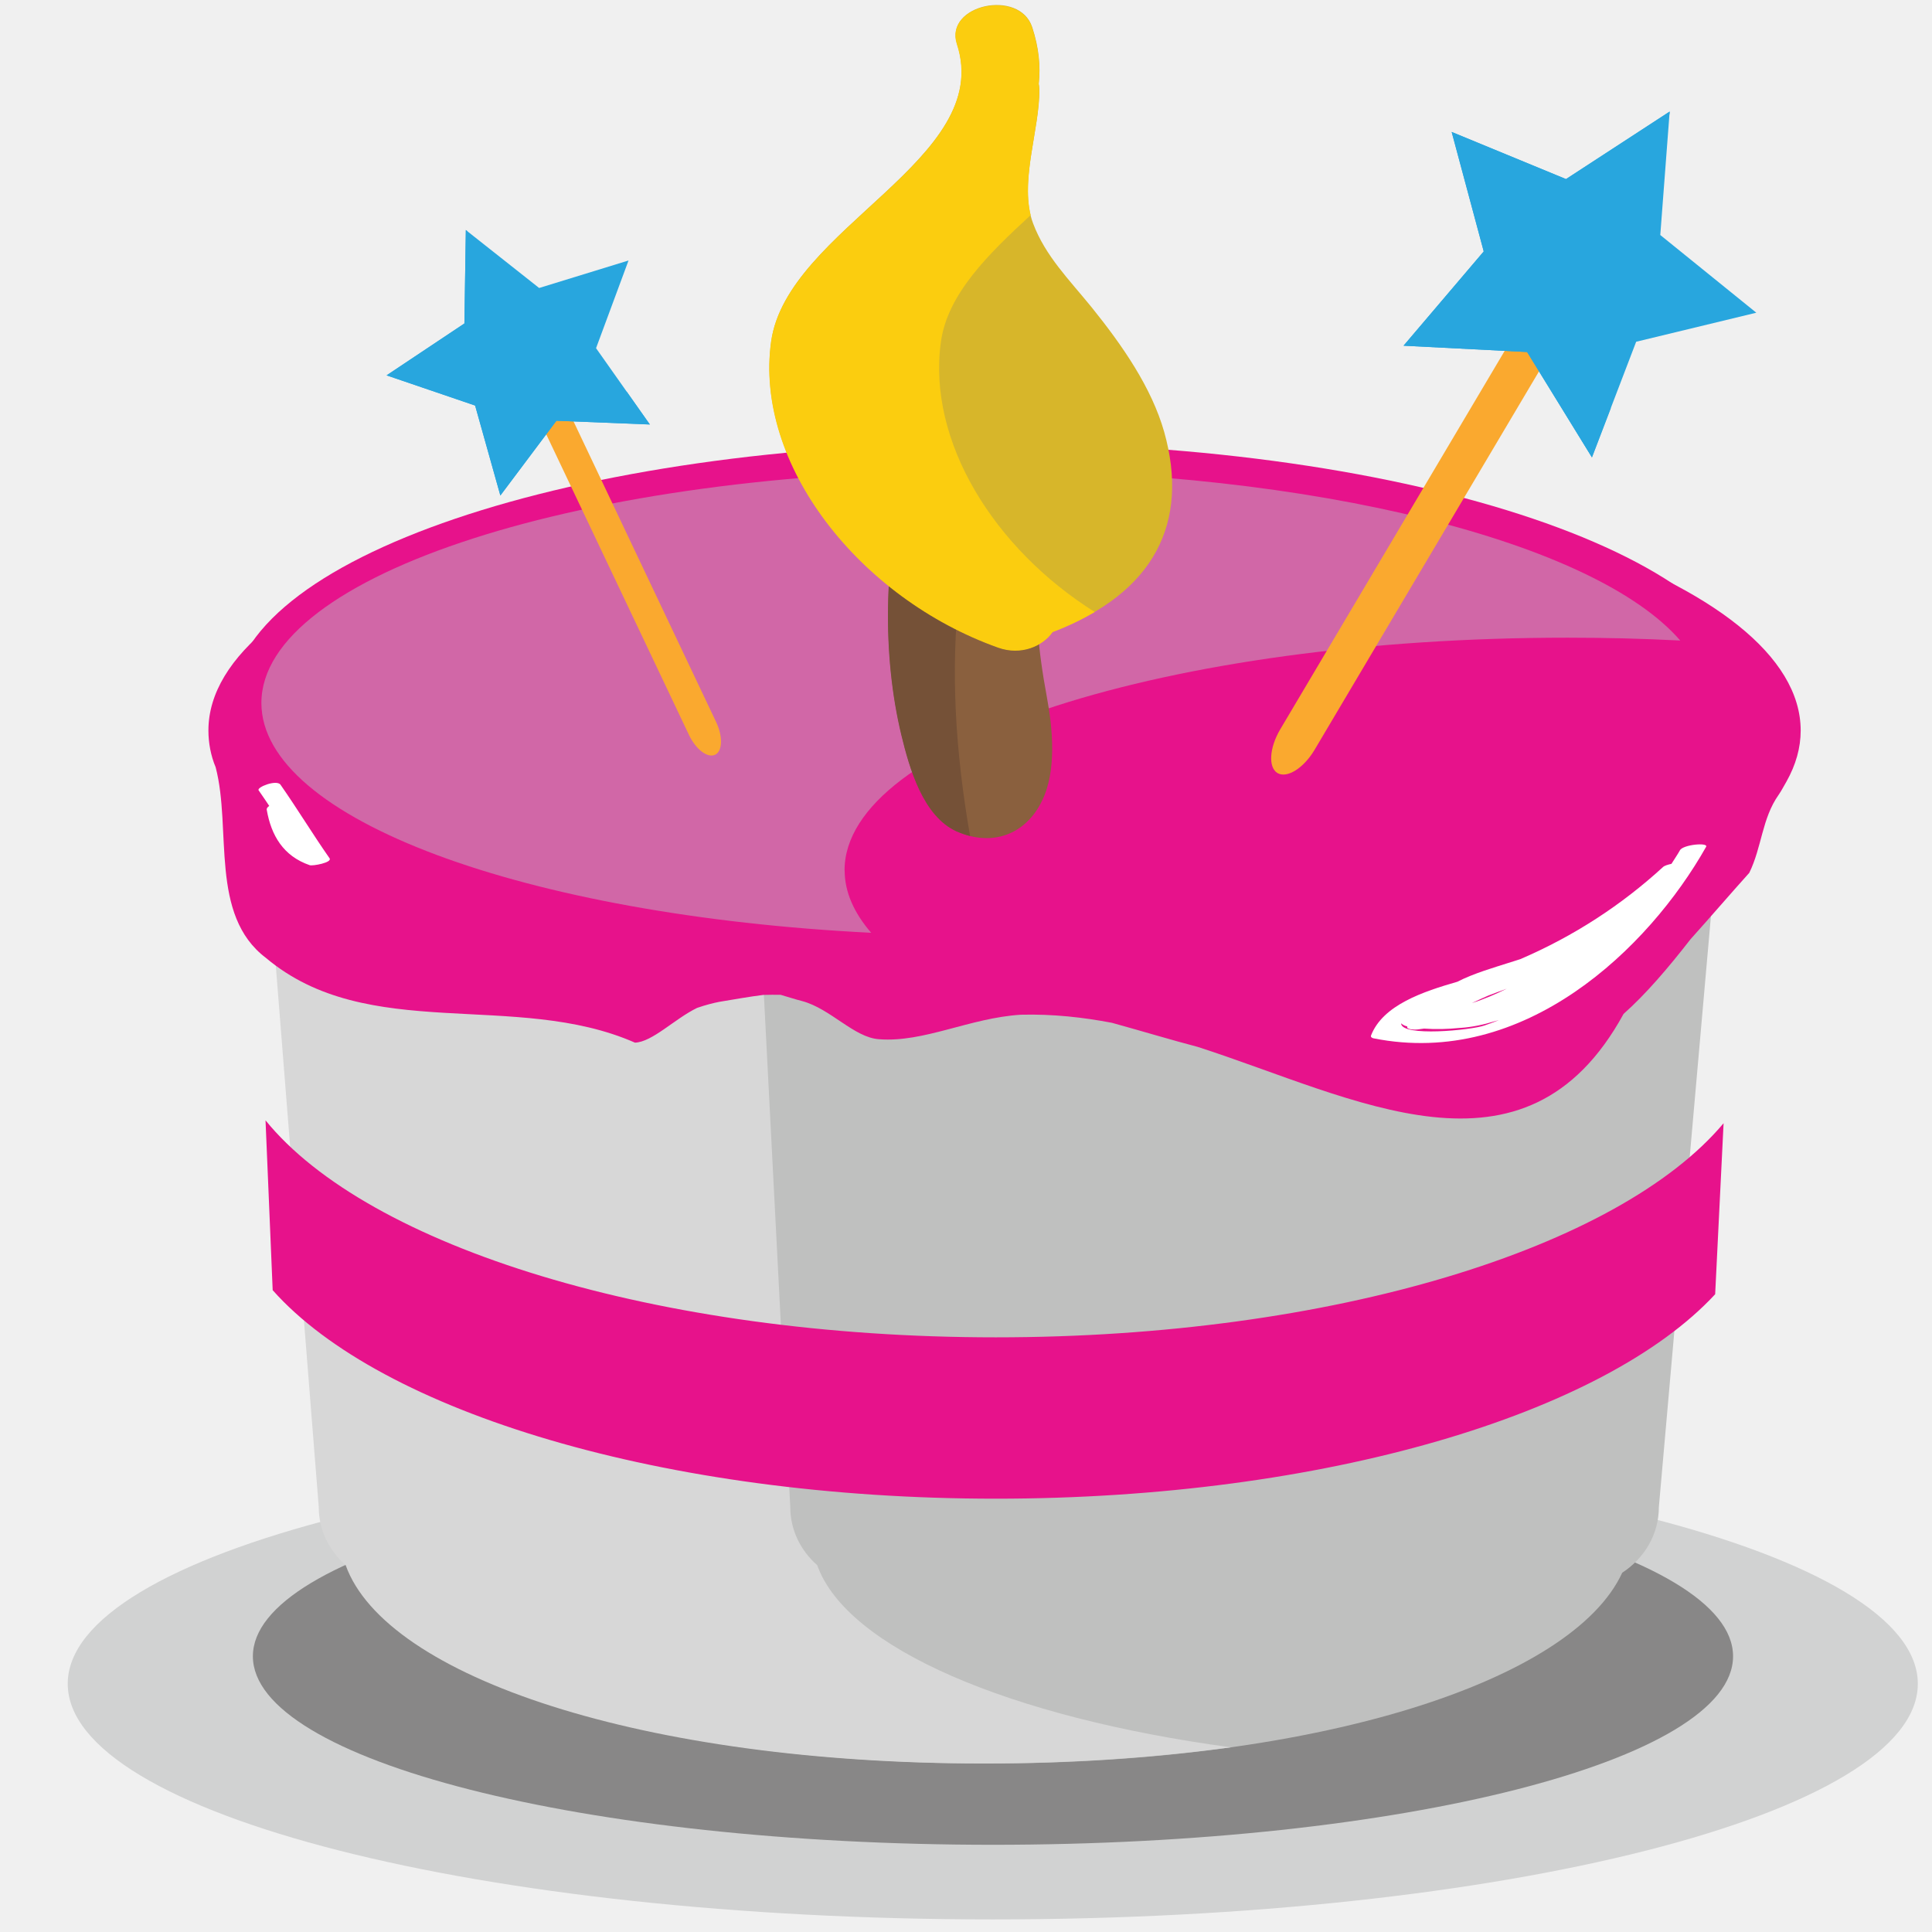
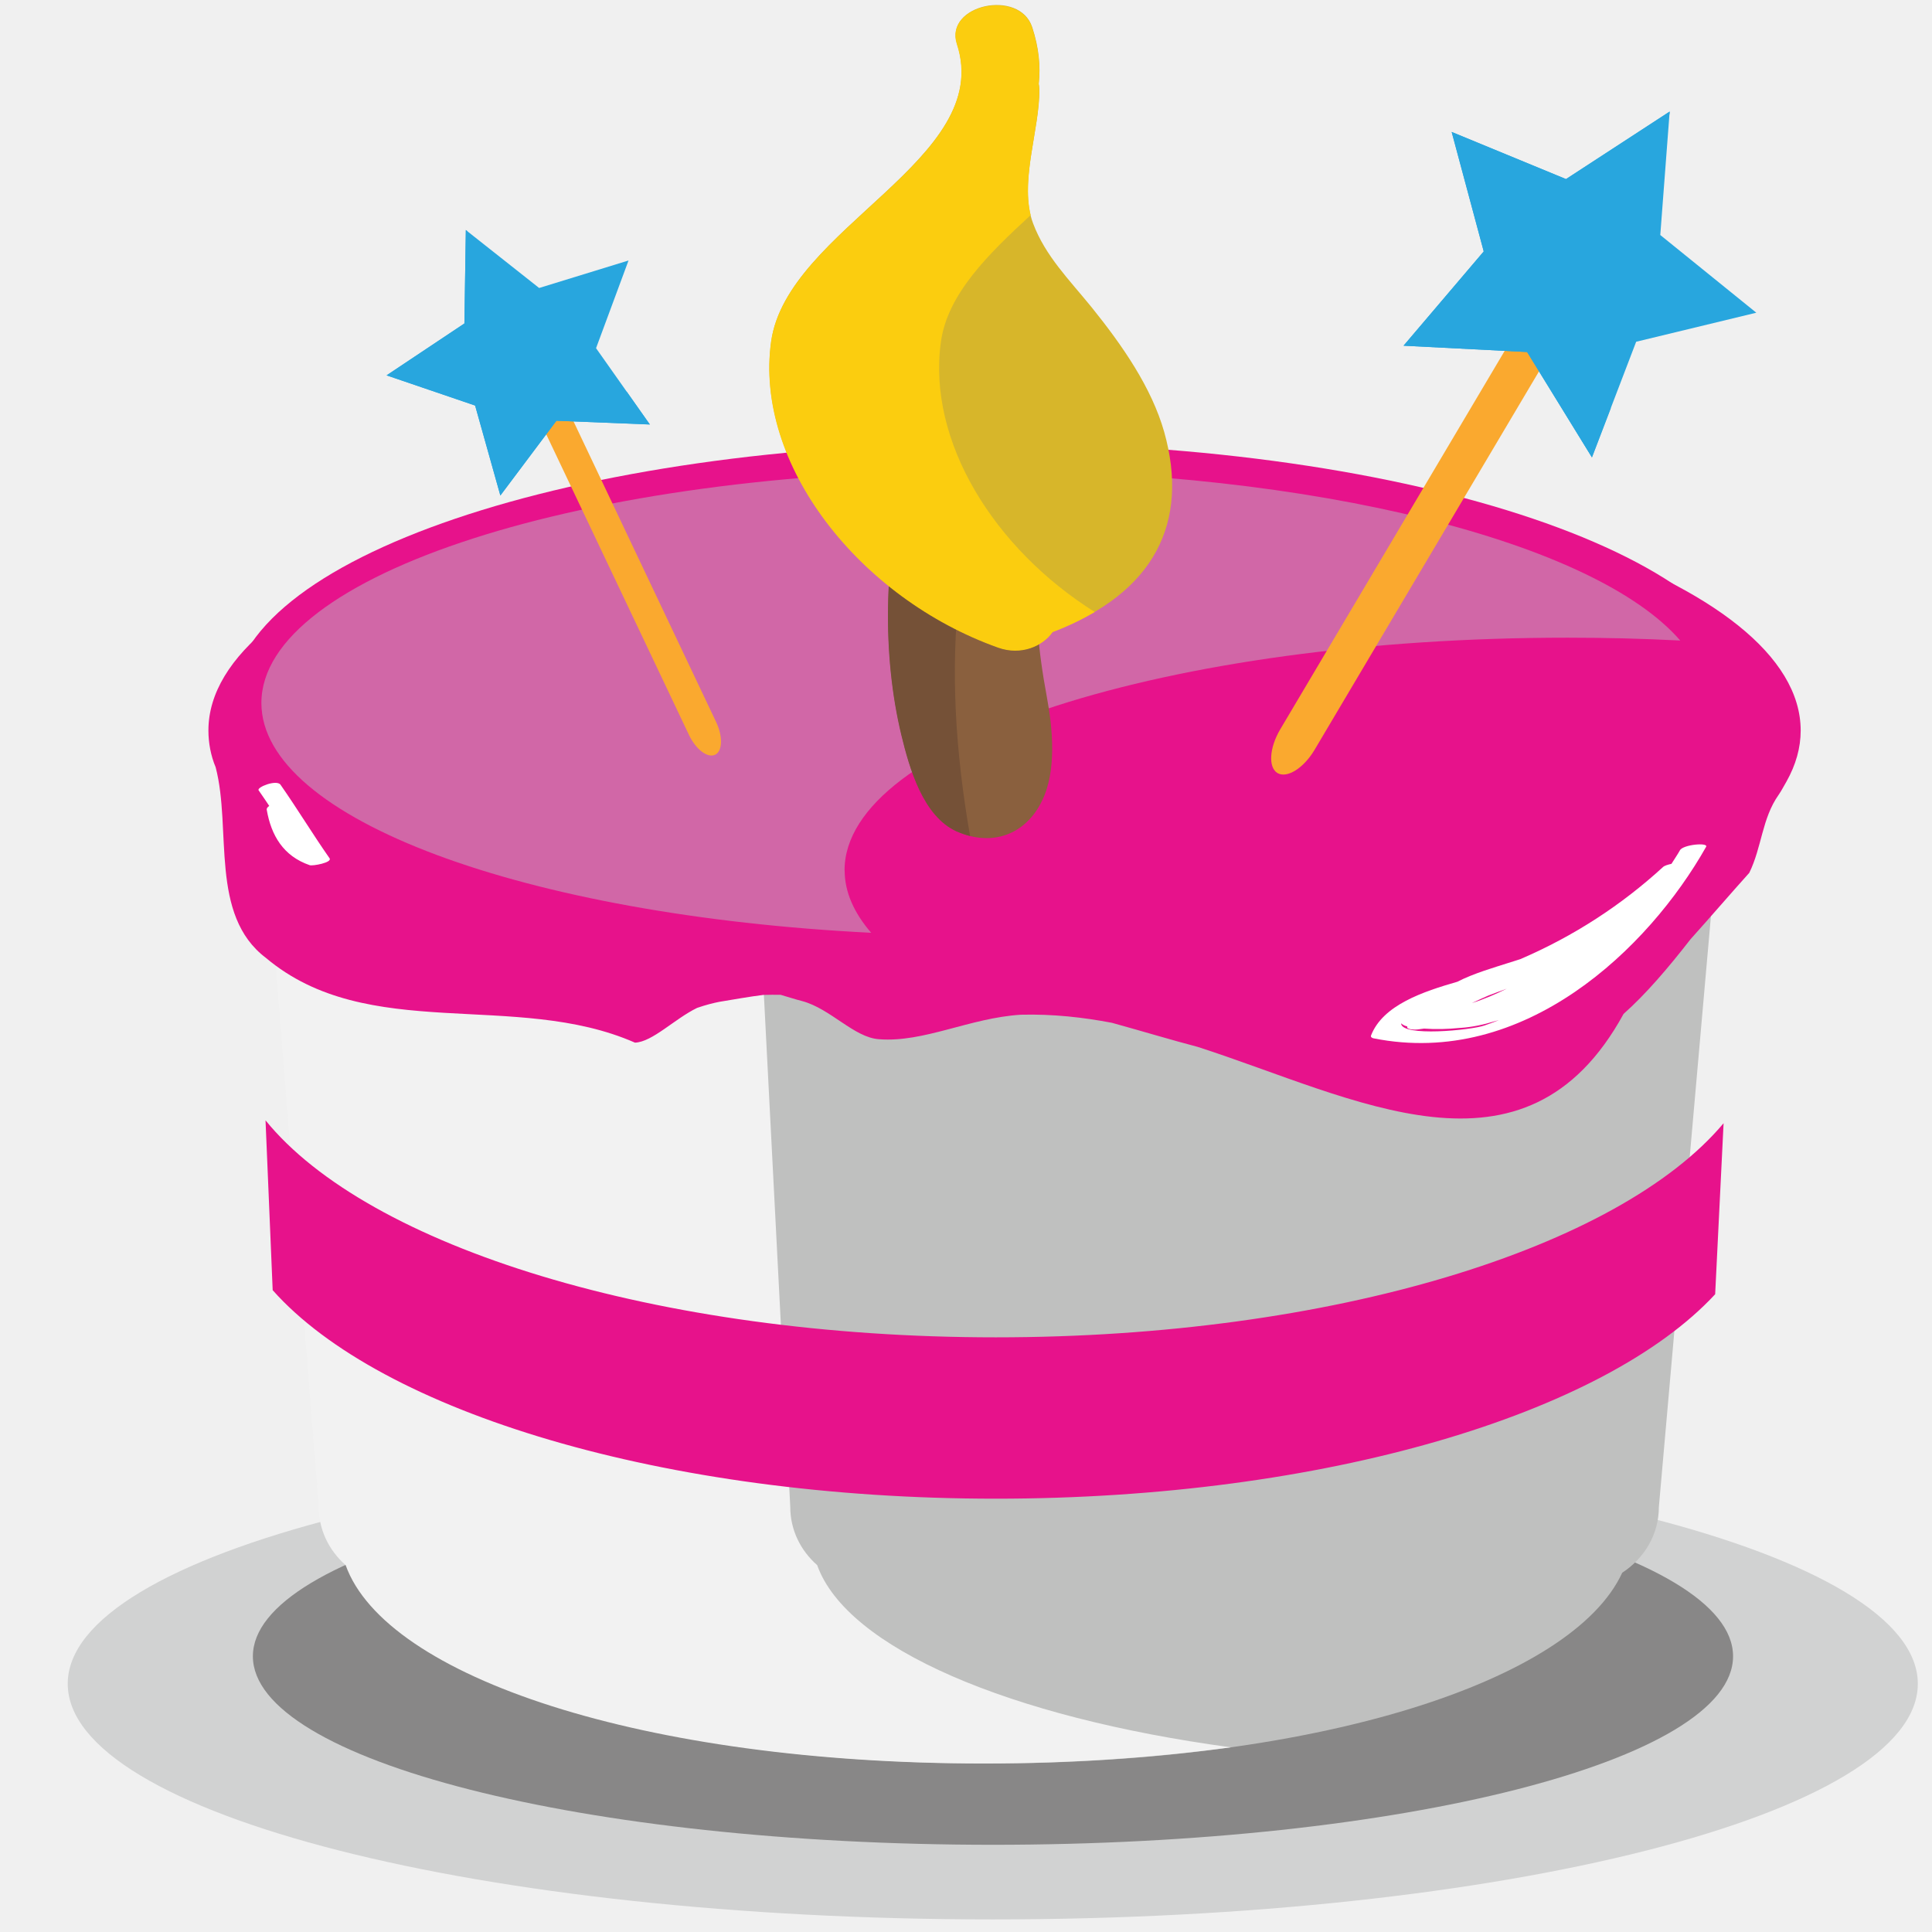
<svg xmlns="http://www.w3.org/2000/svg" viewBox="0 0 64 64" enable-background="new 0 0 64 64">
  <g transform="translate(2)">
    <path d="m61.53 55.777c0 4.312-13.716 7.806-30.645 7.806-16.921 0-30.641-3.493-30.641-7.806 0-4.31 13.72-7.807 30.641-7.807 16.929 0 30.645 3.498 30.645 7.807" fill="#d1d2d2" />
    <path d="m55.41 54.866c0 3.449-10.976 6.245-24.518 6.245-13.535 0-24.515-2.796-24.515-6.245 0-3.445 10.98-6.245 24.515-6.245 13.543 0 24.518 2.8 24.518 6.245" fill="#888787" />
    <path d="m52.55 20.361h-43.23c-1.538 0-2.78 1.175-2.78 2.63l2.137 26.931c0 .762.347 1.443.891 1.925 1.325 3.701 9.864 6.571 21.13 6.571 11.02 0 19.393-2.743 21.04-6.319.733-.478 1.214-1.27 1.214-2.177l2.373-26.931c0-1.455-1.242-2.63-2.776-2.63" fill="#bfc0bf" />
-     <path d="m25.07 51.847c-.548-.481-.891-1.163-.891-1.925l-1.388-26.931c0-1.455 1.242-2.63 2.776-2.63h-16.37c-1.537 0-2.775 1.175-2.775 2.63l2.137 26.931c0 .762.343 1.443.891 1.925 1.321 3.701 9.86 6.571 21.13 6.571 2.894 0 5.658-.192 8.189-.536-7.33-.993-12.715-3.284-13.697-6.03" fill="#d7d7d7" />
+     <path d="m25.07 51.847c-.548-.481-.891-1.163-.891-1.925l-1.388-26.931c0-1.455 1.242-2.63 2.776-2.63h-16.37c-1.537 0-2.775 1.175-2.775 2.63l2.137 26.931c0 .762.343 1.443.891 1.925 1.321 3.701 9.86 6.571 21.13 6.571 2.894 0 5.658-.192 8.189-.536-7.33-.993-12.715-3.284-13.697-6.03" fill=" #f2f2f2" />
    <g fill="#e7128b">
      <path d="m30.984 49.646c10.881 0 20.17-2.812 23.833-6.773l.279-5.665c-3.461 4.128-12.947 7.093-24.11 7.093-11.248 0-20.797-3.01-24.19-7.188l.237 5.626c3.58 4.03 12.951 6.907 23.951 6.907" />
      <ellipse cx="30.932" cy="23.24" rx="25.25" ry="8.565" />
      <path d="m57.65 24.2c0 .575-.161 1.137-.469 1.687-.079.134-.17.31-.261.442-.556.784-.556 1.742-.974 2.586-.635.706-1.277 1.455-1.943 2.196-.749.962-1.486 1.825-2.22 2.476-3.265 5.969-8.898 2.771-14.11 1.092-.898-.236-1.825-.517-2.838-.797-.95-.181-1.948-.295-3.02-.268-1.691.106-3.209.927-4.695.812-.832-.056-1.604-1.014-2.555-1.266-.213-.052-.485-.143-.706-.206-.189-.004-.386 0-.575.004-.473.059-.95.146-1.455.229-.197.039-.43.095-.737.201-.745.362-1.482 1.131-2.058 1.151-3.958-1.739-8.843.039-12.226-2.808-1.876-1.419-1.127-4.266-1.664-6.315-.162-.385-.24-.809-.24-1.218 0-4.94 11.808-8.946 26.371-8.946 14.572.002 26.375 4.01 26.375 8.948" />
    </g>
    <path d="m25.977 28.832c0-4.256 10.72-7.708 23.947-7.708 1.273 0 2.519.031 3.737.095-2.812-3.253-12.07-5.636-23.06-5.636-13.223 0-23.942 3.446-23.942 7.704 0 3.848 8.756 7.04 20.2 7.613-.568-.659-.879-1.349-.879-2.068" fill="#d167a7" />
    <g fill="#fff">
      <path d="m53.649 28.17c-.087.152-.186.296-.28.446-.126.027-.236.063-.28.106-1.368 1.253-2.948 2.287-4.727 3.051-.142.043-.276.091-.41.13-.426.138-1.124.335-1.676.619-1.119.323-2.464.765-2.858 1.778-.02.048.024.083.079.095 4.991 1 9.119-2.976 11.02-6.343.084-.15-.76-.08-.871.118m-5.732 4.582c-.367.181-.749.347-1.159.477.217-.103.426-.197.544-.248.205-.08.41-.154.615-.229m-3.501 1.147c.051.047.126.086.205.103-.044.099.217.114.347.099.071-.009.138-.017.209-.028.378.028.78.02 1.194-.023.008 0 .016 0 .016 0 .391-.027.757-.106 1.12-.217.047-.016.099-.023.146-.039-.157.062-.315.122-.477.177-.434.153-2.752.385-2.76-.072" />
      <path d="m6.836 26.823c.146.846.544 1.534 1.423 1.837.095.035.757-.087.658-.229-.56-.8-1.064-1.634-1.624-2.435-.126-.183-.796.081-.726.184.56.802 1.068 1.634 1.625 2.433.221-.075.441-.154.658-.233-.82-.284-1.155-.974-1.285-1.742-.027-.164-.761-.008-.729.185" />
    </g>
    <g>
      <path d="m27.995 15.902c-.713 2.586-.772 5.8-.126 8.457.26 1.084.709 2.677 1.825 3.182 1.159.516 2.275.118 2.823-1.01.489-.99.359-2.385.158-3.462-.575-3.091-.552-5.681 1.392-8.271.079-.099.402-1.479.257-1.66-2.292-2.867-5.568.035-6.329 2.763" fill="#8a603e" />
      <path d="m32.28 11.968c-1.861-.103-3.737 1.956-4.29 3.935-.713 2.59-.772 5.804-.13 8.457.264 1.084.713 2.677 1.829 3.182.15.065.3.114.446.153-.97-5.575-.686-10.835 2.145-15.727" fill="#755137" />
    </g>
    <path d="m36.566 14.31c-.418-1.474-1.388-2.87-2.401-4.127-.753-.927-1.537-1.703-1.943-2.784-.493-1.316.225-3.083.209-4.447 0-.063-.012-.119-.02-.178.063-.58.004-1.198-.217-1.873-.422-1.289-2.917-.743-2.492.552 1.254 3.816-5.63 6.103-6.154 9.856-.564 4.049 2.921 8.492 7.518 10.132.769.276 1.486-.055 1.806-.513 3.395-1.284 4.53-3.642 3.694-6.618" fill="#d7b62a" />
    <path d="m29.17 11.317c.221-1.581 1.573-2.904 2.972-4.191-.311-1.277.296-2.894.284-4.159 0-.067-.012-.122-.02-.181.063-.576.004-1.195-.217-1.873-.422-1.289-2.917-.737-2.492.552 1.254 3.82-5.63 6.103-6.154 9.852-.564 4.057 2.921 8.496 7.518 10.136.769.276 1.486-.051 1.806-.513.521-.197.981-.422 1.399-.666-3.33-2.093-5.557-5.651-5.096-8.957" fill="#fbcd0f" />
    <path d="m41.546 24.84c-.363.609-.911.952-1.227.769-.312-.189-.271-.834.087-1.443l8.181-13.795c.362-.611.911-.956 1.227-.769.311.185.271.832-.087 1.443l-8.181 13.795" fill="#faa92f" />
    <g fill="#28a6de">
      <path d="m52.999 7.785l3.181 2.574-3.98.962-1.465 3.829-2.148-3.489-4.093-.209 2.656-3.123-1.06-3.958 3.786 1.561 3.434-2.237z" />
      <path d="m52.27 5.325c.299-.55.646-1.064 1.036-1.545l.004-.084-3.434 2.237-3.789-1.562 1.064 3.958-2.657 3.123 4.093.209 2.148 3.493.623-1.628c-.78-2.737-.453-5.706.912-8.201" />
    </g>
    <path d="m21.719 23.91c.233.485.217.974-.031 1.092-.252.118-.639-.178-.868-.663l-5.196-10.944c-.229-.485-.217-.97.036-1.092.249-.114.635.181.867.662l5.192 10.945" fill="#faa92f" />
    <g fill="#28a6de">
      <path d="m15.86 9.54l2.961-.911-1.076 2.905 1.782 2.526-3.095-.121-1.857 2.476-.836-2.98-2.933-1 2.578-1.719.048-3.095z" />
      <path d="m14.01 8.96c-.217-.418-.394-.855-.528-1.301l-.051-.04-.047 3.095-2.578 1.719 2.933 1 .836 2.98 1.857-2.476 3.095.126-.757-1.076c-2.047-.661-3.77-2.12-4.76-4.03" />
    </g>
  </g>
</svg>
